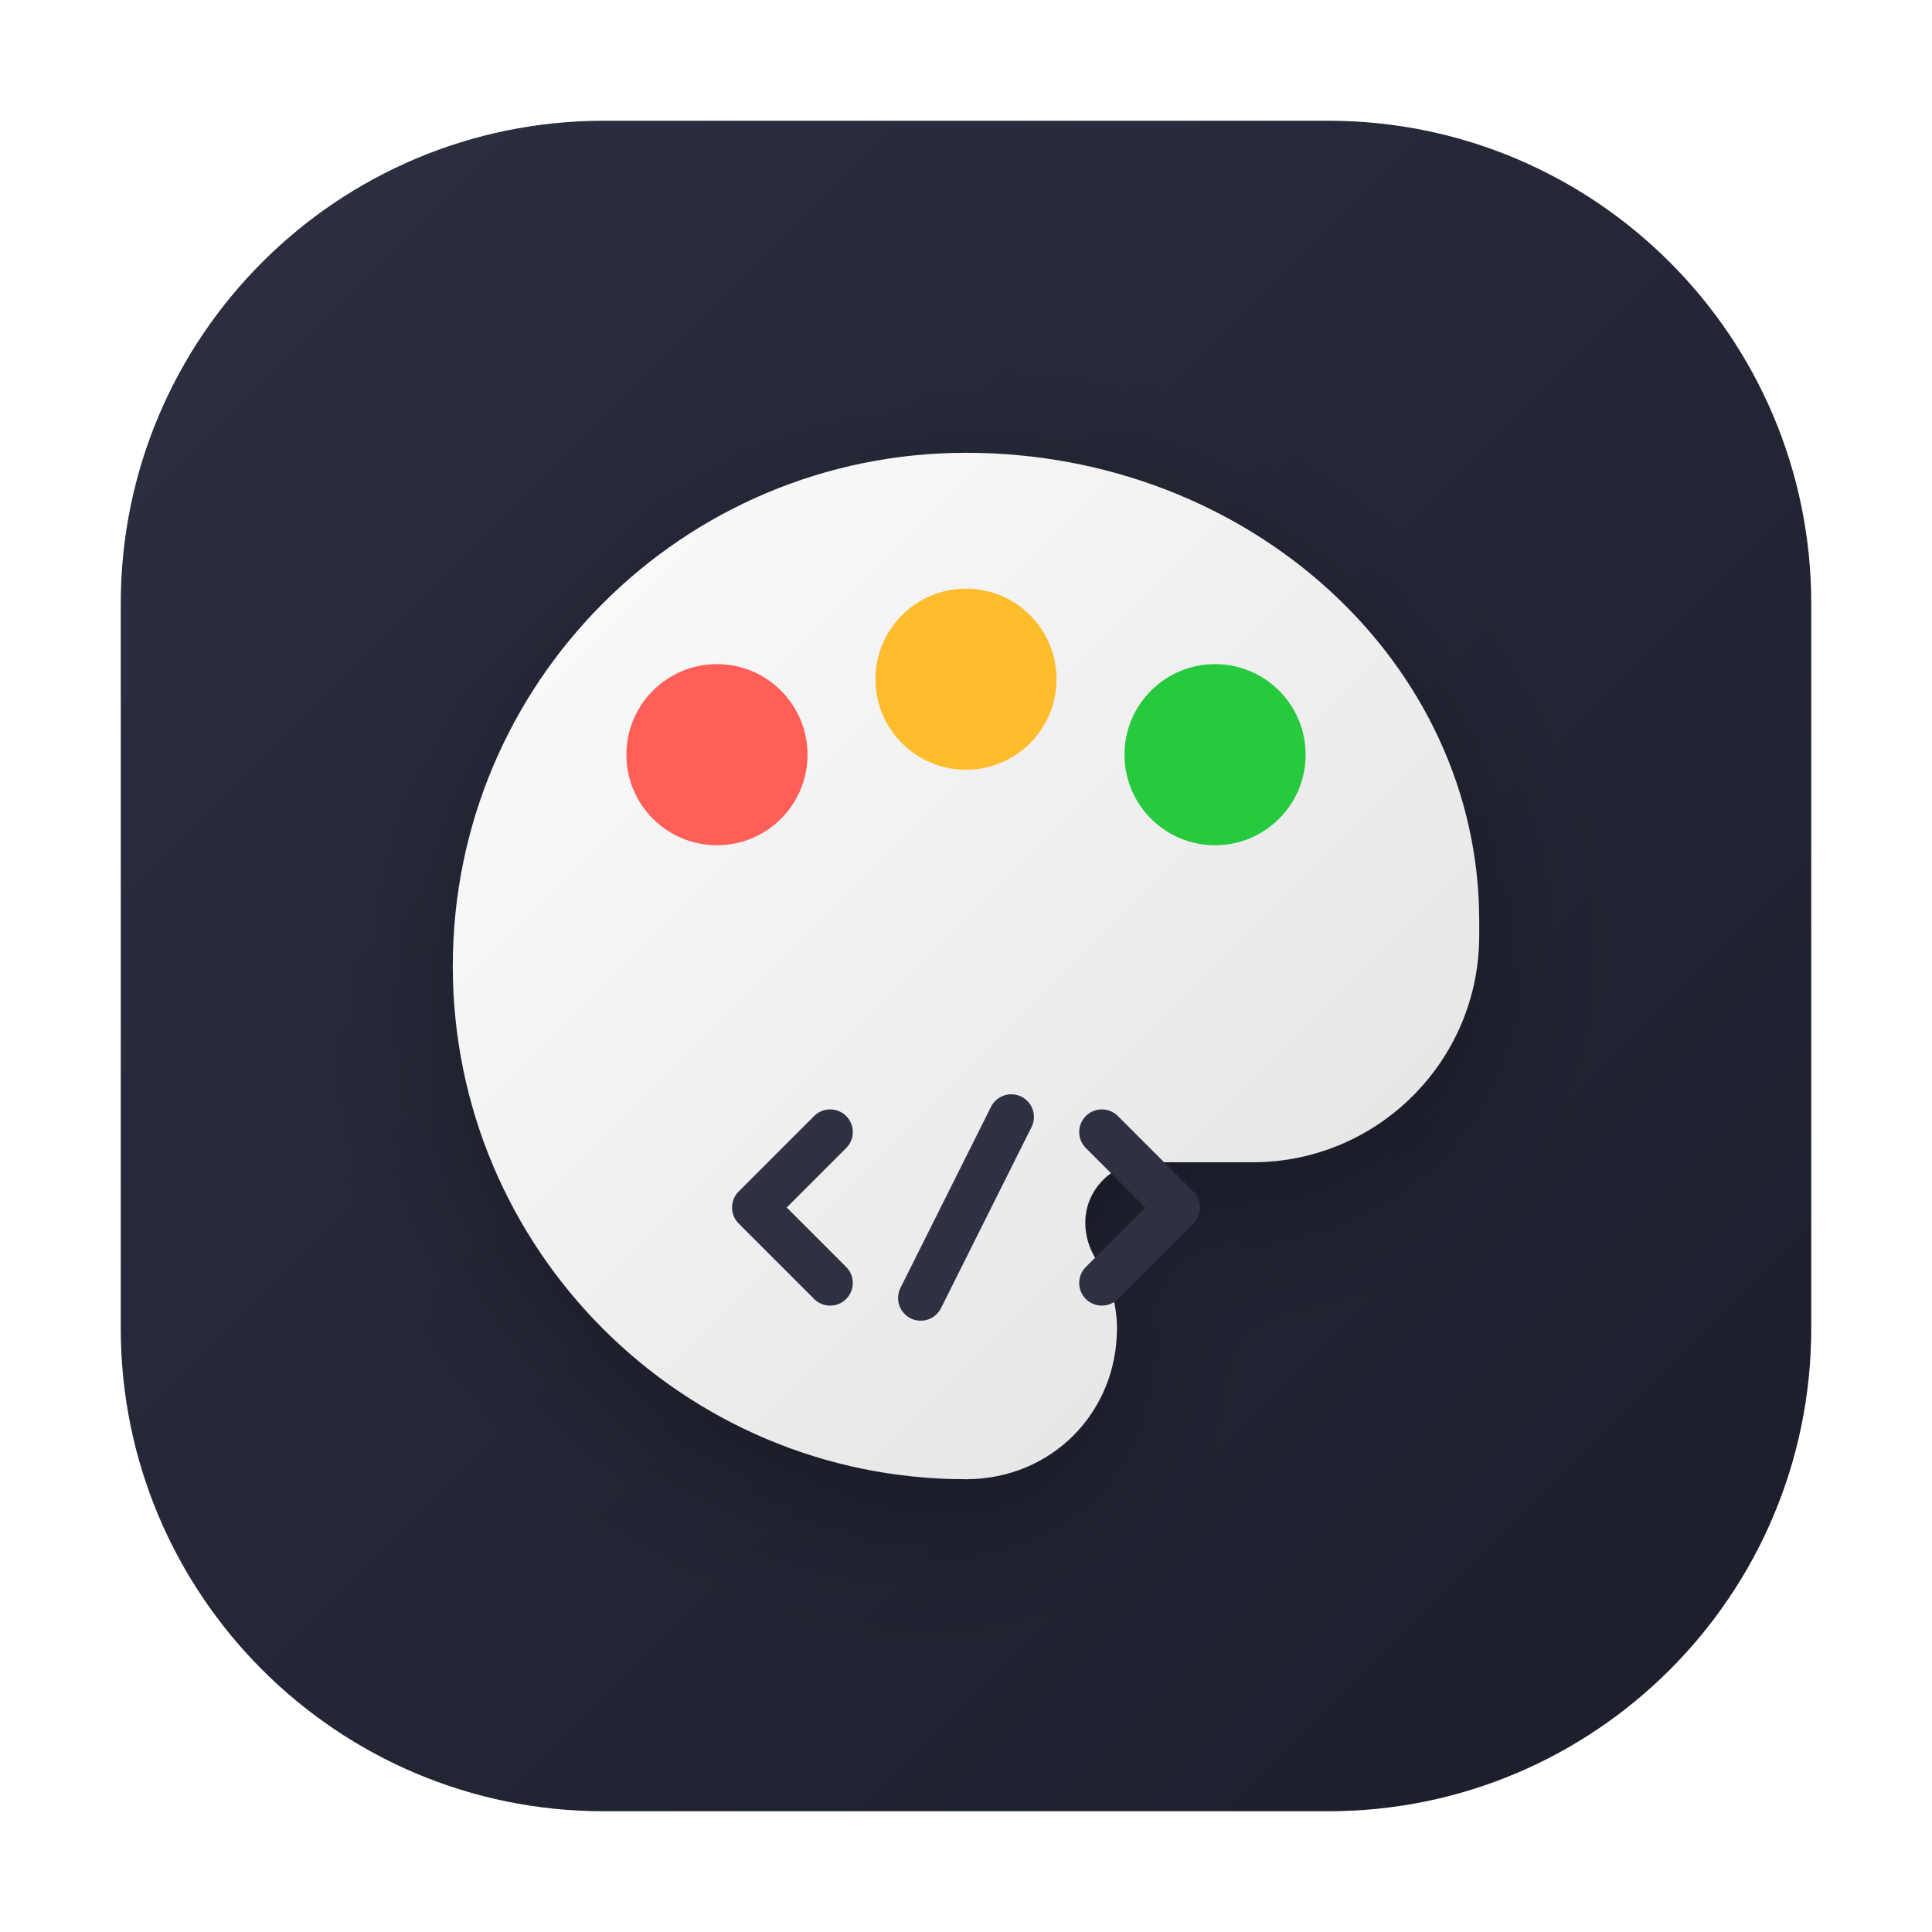
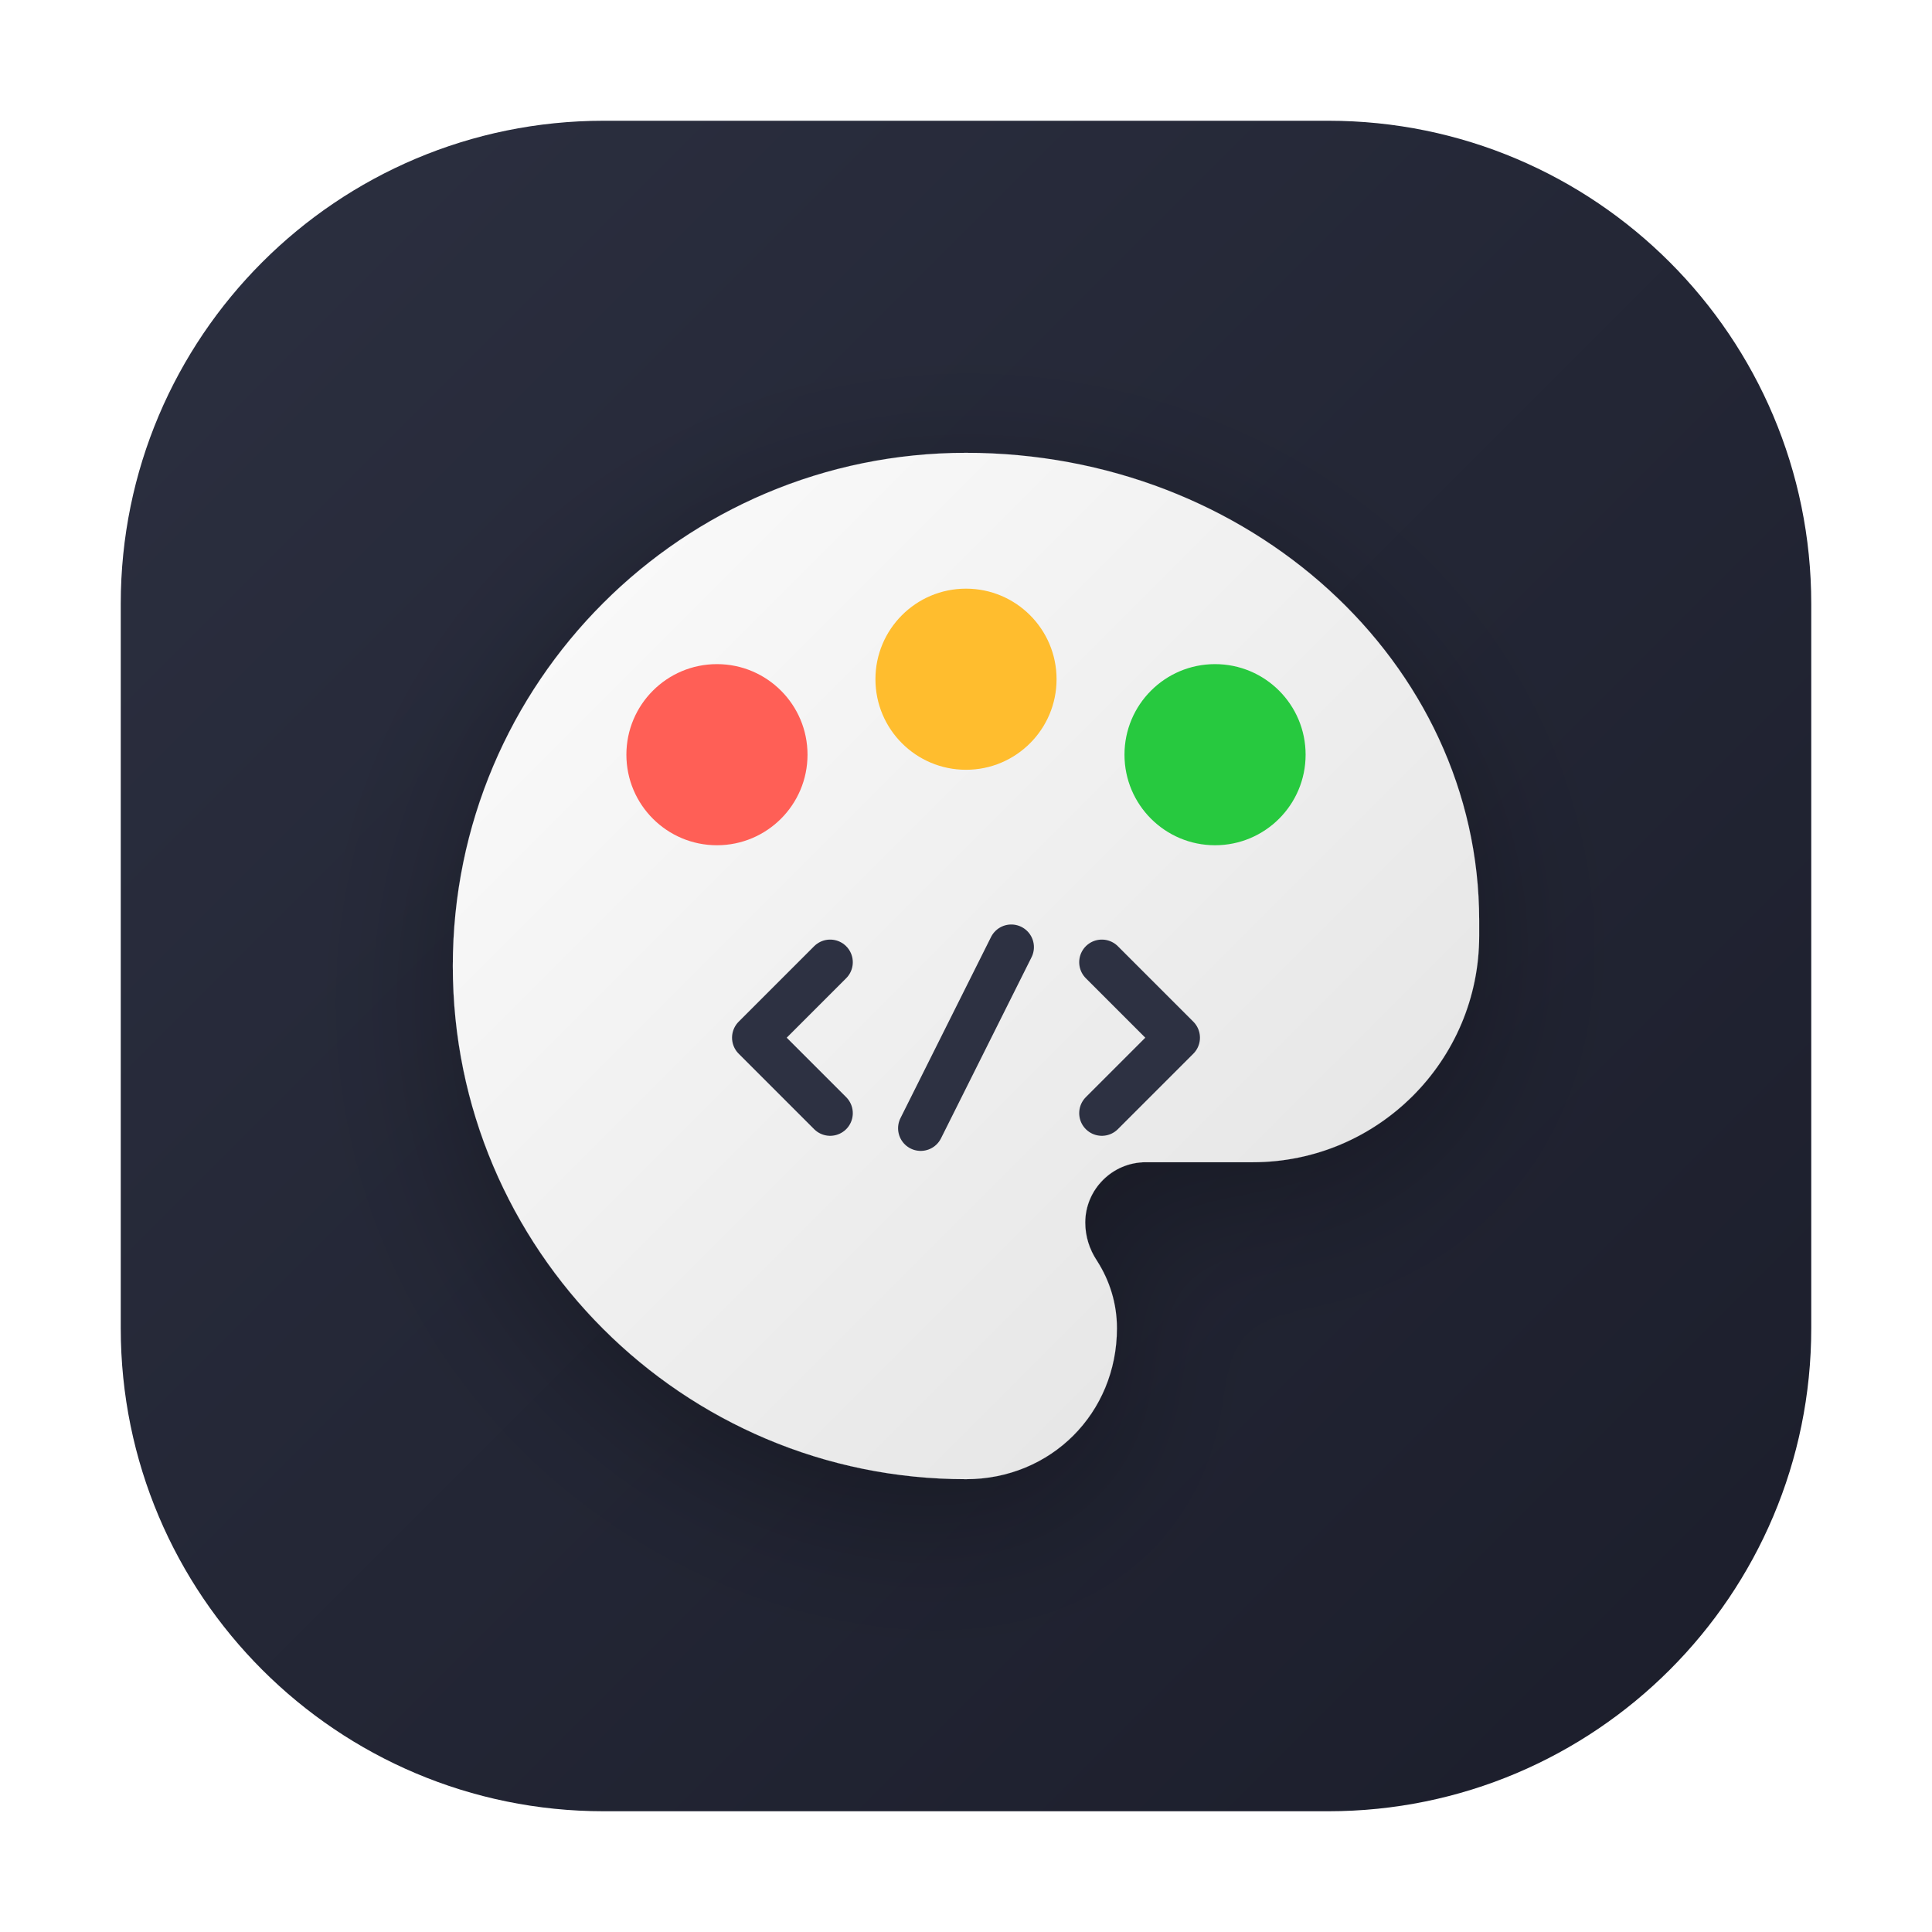
<svg xmlns="http://www.w3.org/2000/svg" width="512" height="512" viewBox="0 0 512 512" fill="none">
  <defs>
    <linearGradient id="bg_gradient" x1="0" y1="0" x2="512" y2="512" gradientUnits="userSpaceOnUse">
      <stop offset="0%" stop-color="#2D3142" />
      <stop offset="100%" stop-color="#1A1C29" />
    </linearGradient>
    <linearGradient id="palette_gradient" x1="100" y1="100" x2="400" y2="400" gradientUnits="userSpaceOnUse">
      <stop offset="0%" stop-color="#FFFFFF" />
      <stop offset="100%" stop-color="#E0E0E0" />
    </linearGradient>
  </defs>
  <rect x="32" y="32" width="448" height="448" rx="128" fill="url(#bg_gradient)" />
  <path d="M256 120C180.9 120 120 180.9 120 256C120 331.1 180.9 392 256 392C278.5 392 296 374.5 296 352C296 345.5 294.1 339.4 290.7 334.1C288.7 331.1 287.6 327.6 287.6 324C287.6 315.2 294.8 308 303.6 308H332C365.1 308 392 281.1 392 248V244C392 175.5 331.1 120 256 120Z" fill="url(#palette_gradient)" filter="drop-shadow(0px 10px 20px rgba(0,0,0,0.3))" />
  <circle cx="190" cy="200" r="24" fill="#FF5F56" />
  <circle cx="256" cy="180" r="24" fill="#FFBD2E" />
  <circle cx="322" cy="200" r="24" fill="#27C93F" />
-   <path d="M220 300L200 320L220 340" stroke="#2D3142" stroke-width="12" stroke-linecap="round" stroke-linejoin="round" />
-   <path d="M292 300L312 320L292 340" stroke="#2D3142" stroke-width="12" stroke-linecap="round" stroke-linejoin="round" />
-   <path d="M268 296L244 344" stroke="#2D3142" stroke-width="12" stroke-linecap="round" stroke-linejoin="round" />
+   <path d="M220 255L200 275L220 295" stroke="#2D3142" stroke-width="12" stroke-linecap="round" stroke-linejoin="round" />
+   <path d="M292 255L312 275L292 295" stroke="#2D3142" stroke-width="12" stroke-linecap="round" stroke-linejoin="round" />
+   <path d="M268 251L244 299" stroke="#2D3142" stroke-width="12" stroke-linecap="round" stroke-linejoin="round" />
</svg>
